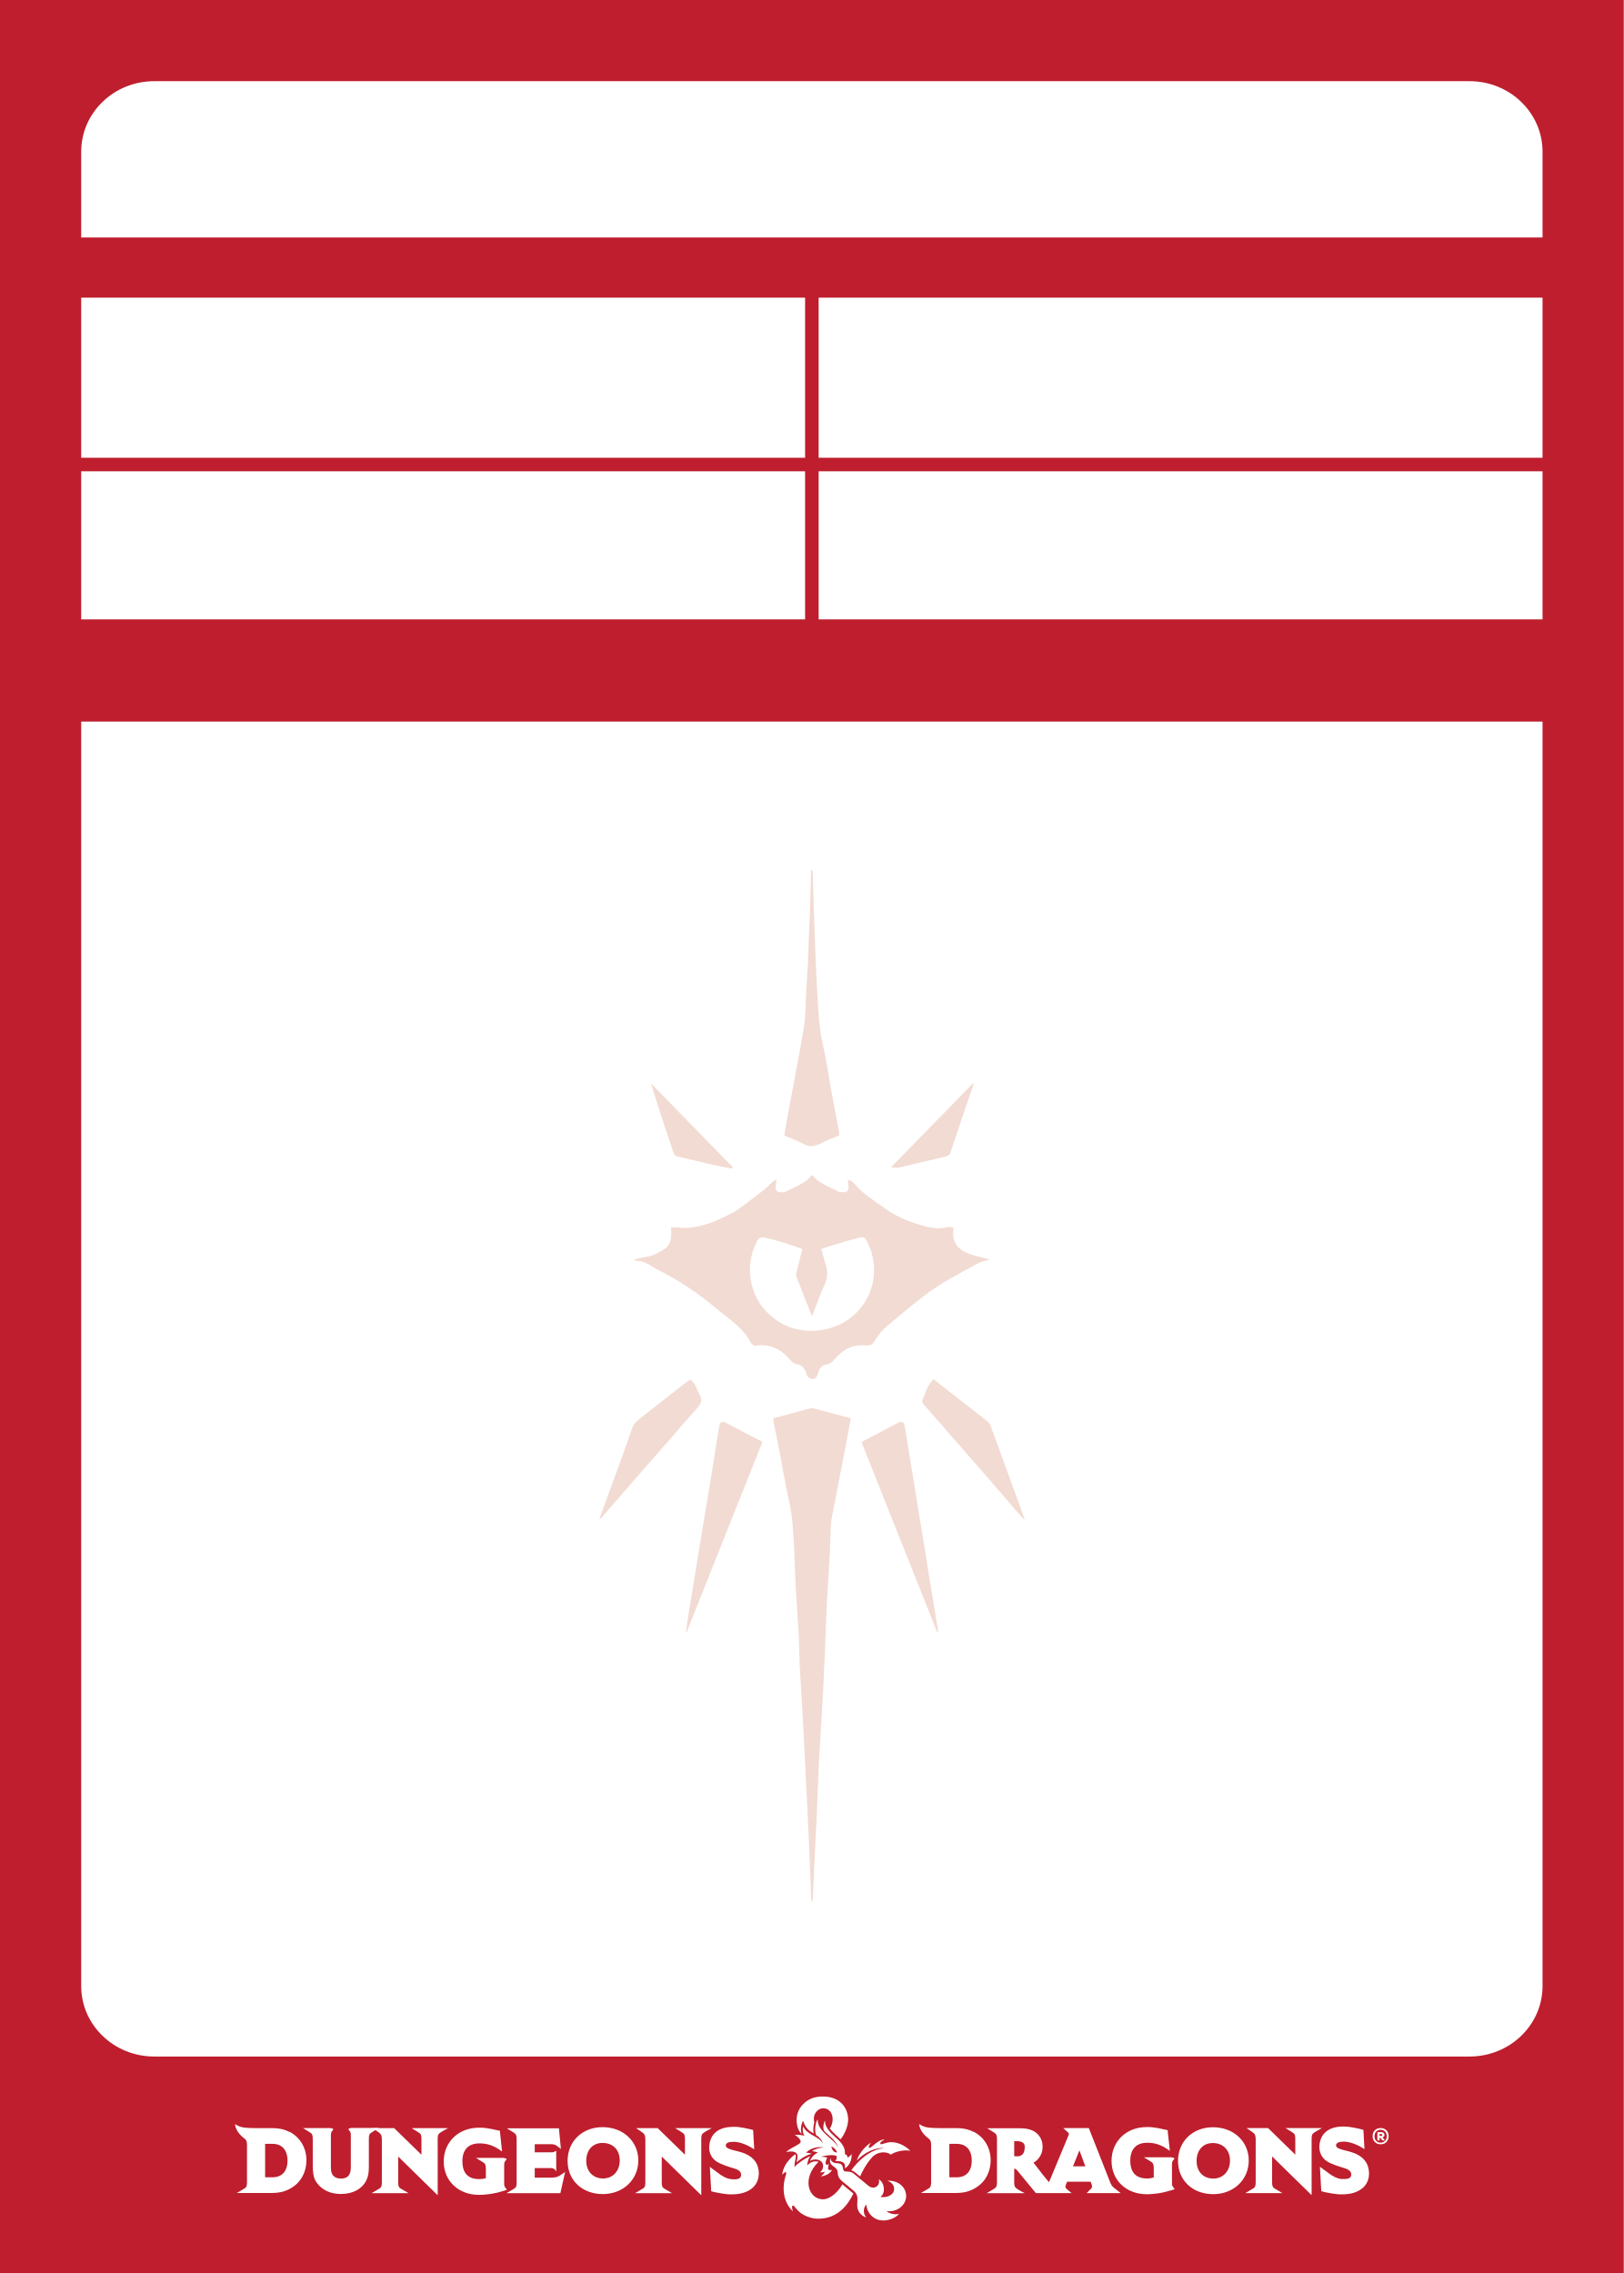
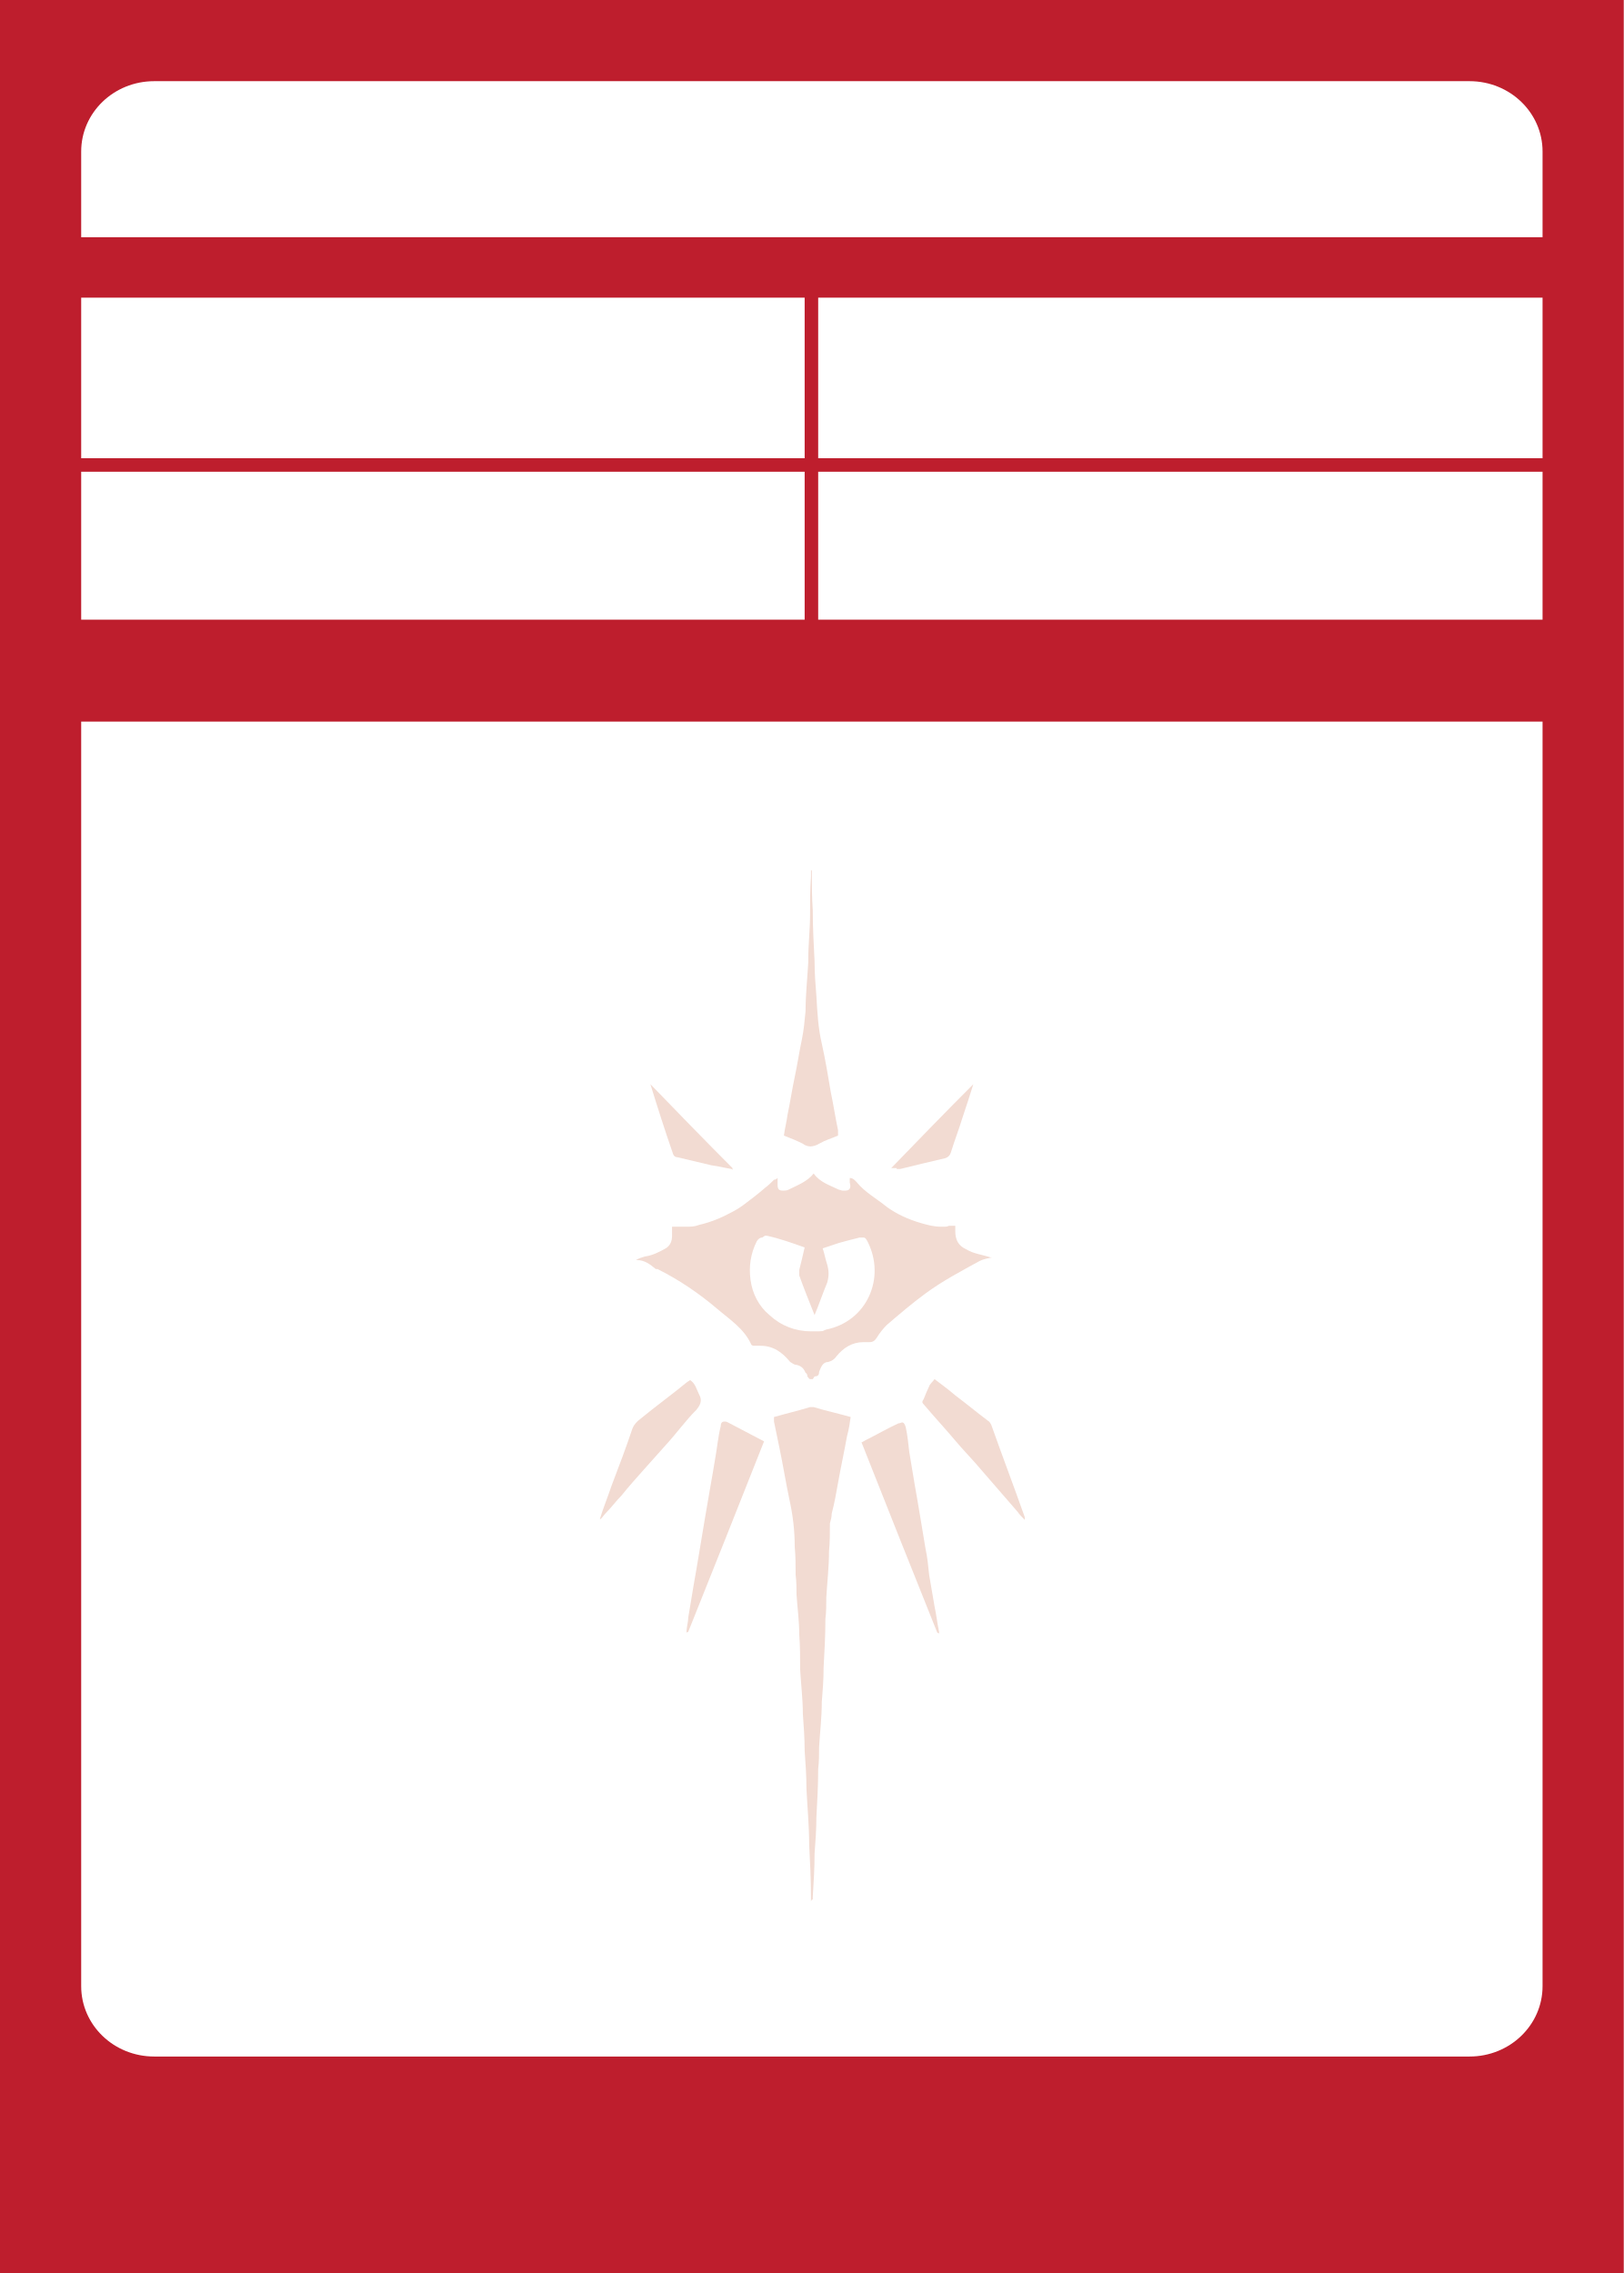
<svg xmlns="http://www.w3.org/2000/svg" id="Layer_1" version="1.1" viewBox="0 0 180 252">
  <defs>
    <style>
      .st0 {
        fill: none;
      }

      .st1 {
        clip-path: url(#clippath-1);
      }

      .st2 {
        fill: #be1e2d;
      }

      .st3 {
        fill: #fff;
      }

      .st4 {
        fill: #f2dbd2;
      }

      .st5 {
        clip-path: url(#clippath);
      }
    </style>
    <clipPath id="clippath">
      <rect class="st0" width="180" height="252" />
    </clipPath>
    <clipPath id="clippath-1">
      <rect class="st0" width="180" height="252" />
    </clipPath>
  </defs>
  <rect class="st2" width="180" height="252" />
  <g class="st5">
    <g>
-       <path class="st3" d="M171,220.18c0,4.32-3.62,7.82-8.1,7.82H17.1c-4.48,0-8.1-3.5-8.1-7.82V16.82c0-4.32,3.62-7.82,8.1-7.82h145.8c4.47,0,8.1,3.5,8.1,7.82v203.36" />
-       <rect class="st2" x="7.95" y="26.33" width="163.74" height="6.67" />
-       <rect class="st2" x="7.95" y="50.75" width="163.69" height="1.5" />
-       <rect class="st2" x="89.25" y="31.67" width="1.5" height="38.33" />
-       <rect class="st2" x="7.76" y="68.67" width="164.76" height="11.33" />
-       <path class="st3" d="M88.32,235.37c-.11-1.17.45-1.82.71-2.08.55-.57,1.3-.91,2.41-.85,1.74.09,2.58,1.29,2.58,2.58,0,.66-.36,1.57-.84,2.16l-.09-.09c-.32-.31-.79-.68-1.1-1.11.59-.87.34-2.24-.72-2.24-.67,0-1.22.69-1,1.55-.11.38-.14.87-.07,1.24-.77-.4-1.02-.93-1.18-1.41-.21.41-.31.96-.16,1.47,0,0-.46-.4-.53-1.22M88.76,237.49c.07-.27-.46-.72-.66-.81.72-.03,1.08.11,1.08.11-.19-.28-.25-.7-.14-1.04.4.95,1.81,1.1,2.16,1.89-.05-.34-.37-.72-.74-.94-.2-.51-.05-1.47.19-1.73-.08,1.37,1.86,2.15,2.27,3.14-.24-.85-1.15-1.39-1.58-1.9-.14-.34-.03-.91.12-1.11-.04.92.94,1.63,1.47,2.14.62.6.8,1.14.72,1.57.14.04.32.17.29.39.2-.05.4-.27.45-.41.1.68-.3,1.4-.75,1.61,0,0,.12-.32-.08-.57-.2-.25-.77-.25-.96-.24,0,0,.24-.35.14-.53-.12-.22-1.24-.12-1.74.06.17-.02.57.03.71.09-.08.12-.28.61-.13.76.13.13.31-.1.31-.1,0,0-.17.54-.05.66.12.12.39.04.39.04-.17.42-.82.71-1.27.71.16-.05.43-.34.47-.51-.12.06-.43.09-.55.07.15-.06.44-.44.35-.86-.14-.62-1-.7-1.44-.4.14-.42.56-.81.89-.93-.19-.07-.42-.13-.66-.17.28-.23.97-.41,1.33-.39-.54-.14-1.53.03-1.99.57.14,0,.52.07.66.12-.62.11-1.47.69-1.72.97.07-.36.17-.66.08-.88-.12-.3-.49-.43-1.23-.28.5-.5,1.52-.81,1.58-1.08M92.15,237.97c.1.35.23.67.65.67,0,0-.15-.48-.65-.67M98.85,237.49c-.73,0-1.15.36-1.25.2-.13-.21.49-.51.49-.51-.87.04-1.49,1.05-1.75.93-.16-.08.23-.57.23-.57-.79.46-1.45,1.43-1.59,2.02.73-.89,2.14-1.53,3.06-1.39-1.62.08-3.01,1.51-3.67,2.44.12.04.25.1.37.19.15.12.38.31.61.5.13-.32.57-1.27,1.3-2.1.58-.67,1.59-.73,2.12-.32.34-.31,1.52-.6,2.14-.42-.38-.41-1.18-.96-2.07-.96M98.36,241.79c.32.05.76.39.76.87,0,.79-.98,1.03-1.52.9.58-.4.5-1.55-.19-1.96.23.64-.47,1.28-1.15.72-.38-.31-1.26-1.04-1.65-1.36-.39-.31-.85-.13-1.03-.27-.21-.16-.07-.6-.36-.76-.23-.14-.47-.06-.74-.15-.25-.08-.43-.28-.4-.54-.11.19-.11.51.08.73.18.22.5.35.63.59.17.31-.11.74.63,1.32.36.28.9.74,1.26,1.05.6.53.28,1.19.36,1.77.09.67.64,1.05,1,1.14-.31-.28-.43-1,0-1.43.02.57.43,1.45,1.36,1.7.99.26,2.04-.3,2.26-.69-.38.17-1.1,0-1.39-.29,1.16.17,2.18-.64,2.18-1.67s-.97-1.78-2.09-1.68M93.39,242.15c-.36.69-1.26,1.68-2.16,1.68-1.6,0-2.4-2.31-.49-4.15-.1-.04-.22-.06-.34-.06-.52,0-.91.45-.91.45.02-.47.17-.8.34-1.02-.54.19-1.52.87-1.76,1.21,0-.74.26-1.17.11-1.39l-.03-.03s-1.31.87-1.44,2.29c0,0,.17-.24.32-.3.1-.04.18,0,.09.3-.04.11-.89,2.44.79,4.05,0,0-.19-.47-.07-.61.05-.07.12-.08.22.05.07.1.15.19.23.28h0c.14.16.3.31.46.44.5.35,1.19.64,1.97.64,2.16,0,3.28-1.55,3.88-2.78l-.07-.07c-.32-.27-.79-.67-1.14-.95" />
-       <path class="st3" d="M66.8,235.83c-2.25,0-3.88,1.57-3.88,3.74s1.64,3.68,3.9,3.68,3.94-1.6,3.94-3.73-1.7-3.69-3.96-3.69M66.79,237.58c1.16,0,1.91.76,1.91,1.94s-.76,2-1.85,2-1.86-.77-1.86-1.95.69-1.99,1.8-1.99" />
-       <path class="st3" d="M32.11,236.37c-.52-.27-1.05-.41-1.77-.43h-1.45c-1.15,0-1.69-.02-2.09-.11-.34-.08-.65-.28-.65-.28l-.09-.06v.1s.09.81,1.02,1.49c.18.13.3.26.3.71v4.16c0,.44-.09.57-.29.69-.22.13-.68.4-.68.4l-.16.09h3.77c1.05,0,1.71-.18,2.43-.66.31-.2.56-.44.77-.71.48-.6.75-1.42.75-2.26,0-1.37-.7-2.54-1.86-3.15M30.2,241.39h-.81v-3.71h.81c1.06,0,1.67.68,1.67,1.86s-.61,1.85-1.67,1.85" />
-       <path class="st3" d="M41.98,235.93l-.15.09s-.4.24-.64.4c-.22.14-.3.24-.3.71v3.03c0,.67-.06,1.03-.22,1.43-.43,1.04-1.5,1.65-2.87,1.65-.99,0-1.77-.3-2.39-.9-.24-.24-.4-.47-.51-.71-.15-.34-.23-.87-.23-1.52v-2.98c0-.47-.08-.57-.3-.71-.24-.16-.63-.4-.64-.4l-.15-.09h3.04c.14,0,.29.09.29.09l.05.03-.03.05s-.11.14-.17.24c-.04.08-.07.12-.08.32v3.67c0,.8.38,1.2,1.12,1.2s1.07-.39,1.09-1.17v-.03h0v-3.68c0-.19-.04-.24-.08-.32-.06-.1-.17-.24-.17-.24l-.03-.05.05-.03s.16-.09.3-.09h3.03-.01Z" />
-       <path class="st3" d="M84.11,241.06c-.04,1.35-1.19,2.22-2.94,2.22-.13,0-.27,0-.4,0-.4-.03-1.2-.17-1.44-.22-.24-.05-.32-.08-.33-.08h-.02l-.14-.05-.15-2.7.38.29.37.27.05.04c.59.47,1.12.73,1.58.77.11,0,.22.02.31.02.66,0,.75-.24.77-.45.06-.42-.35-.64-.7-.74l-.13-.04c-.56-.17-1.33-.41-1.84-.72-.58-.35-.92-1.02-.86-1.72.1-1.38,1.04-2.15,2.64-2.15.13,0,.27,0,.42,0,.44.03,1.17.19,1.31.22.24.05.32.08.33.08h.03l.14.06.12,2.13c-.76-.5-1.5-.78-2.12-.83h-.23c-.34,0-.59.06-.71.18-.06.06-.09.13-.09.23,0,.3.45.42,1.13.59h.03c.1.03.19.05.29.08,1.5.38,2.24,1.23,2.21,2.53" />
-       <path class="st3" d="M62.66,240.74l-.54,2.41h-5.98l.16-.09s.46-.27.68-.4c.22-.14.29-.22.29-.69v-4.81c0-.46-.08-.56-.3-.71-.24-.16-.63-.4-.63-.4l-.15-.09h5.77l.22,2.29-.42-.32c-.25-.18-.34-.21-.78-.21h-1.7v.9h1.69c.33,0,.38,0,.45-.05l.18-.09.06-.04v2.31l-.07-.11s-.1-.15-.24-.22c-.12-.06-.34-.06-.54-.05h-1.53v1.06h1.64c.64,0,.85-.06,1.12-.22.14-.08.62-.43.62-.43" />
-       <path class="st3" d="M49.7,235.93l-.19.1s-.45.23-.69.4c-.22.15-.3.25-.3.71v6.24l-4.38-4.29v2.87c0,.46.09.57.3.69.22.14.67.4.68.4l.17.1h-4.1l.17-.1s.45-.26.68-.4c.21-.13.29-.23.29-.69v-4.75c0-.47-.1-.62-.31-.78-.21-.15-.58-.39-.58-.4l-.14-.09h2.4l3.02,2.95v-1.75c0-.47-.08-.57-.3-.71-.24-.16-.63-.4-.64-.4l-.15-.09h4.08,0Z" />
-       <path class="st3" d="M78.92,235.93l-.19.1s-.45.23-.69.4c-.22.15-.3.25-.3.71v6.24l-4.38-4.29v2.87c0,.46.09.57.29.69.22.14.68.4.68.4l.17.1h-4.1l.17-.1s.45-.26.68-.4c.21-.13.29-.23.29-.69v-4.75c0-.47-.1-.62-.31-.78-.21-.15-.58-.39-.58-.4l-.14-.09h2.4l3.02,2.95v-1.75c0-.47-.08-.57-.3-.71-.24-.16-.63-.4-.63-.4l-.15-.09h4.09-.02Z" />
-       <path class="st3" d="M56.15,242.72s-.11-.14-.17-.24c-.06-.08-.09-.16-.09-.45v-1.95c0-.29.03-.35.08-.43.06-.1.17-.24.17-.24l.03-.05-.05-.03s-.14-.07-.29-.09h-3.07l.15.09s.45.28.65.4.3.27.3.7v1.06c-.23.07-.46.1-.74.1-1.24,0-1.86-.67-1.86-1.98s.69-1.98,1.89-1.98c.75,0,1.54.17,2.5.9v-.05l-.22-2.09v-.15l-.17-.04-.15-.03c-.64-.15-.89-.19-1.27-.24-.22-.03-.35-.04-.63-.04h-.12c-2.26,0-3.9,1.58-3.9,3.75s1.65,3.7,3.92,3.7c.4,0,1.16-.07,1.64-.17.09-.02.14-.03.21-.05h.05c.27-.07.55-.14.83-.23l.35-.11-.04-.06h0Z" />
-       <path class="st3" d="M107.96,236.37c-.52-.27-1.05-.41-1.77-.43h-1.45c-1.15,0-1.69-.02-2.09-.11-.34-.08-.65-.28-.66-.28l-.09-.06v.1s.09.81,1.02,1.49c.18.13.3.26.3.71v4.16c0,.44-.09.57-.29.69-.22.13-.68.4-.68.4l-.16.09h3.77c1.05,0,1.71-.18,2.43-.66.3-.2.56-.44.78-.71.48-.6.75-1.42.75-2.26,0-1.37-.7-2.54-1.86-3.15M106.05,241.39h-.81v-3.71h.81c1.06,0,1.67.68,1.67,1.86s-.61,1.85-1.67,1.85" />
-       <path class="st3" d="M149.56,238.52c-.1-.02-.2-.05-.29-.07h-.02c-.69-.17-1.14-.3-1.14-.59,0-.1.03-.18.09-.23.12-.12.37-.19.71-.19h.23c.62.06,1.36.33,2.12.83l-.12-2.13-.14-.05h-.03s-.09-.04-.33-.09c-.14-.03-.88-.19-1.31-.22-.14,0-.28-.02-.42-.02-1.61,0-2.55.76-2.65,2.15-.05.69.29,1.37.86,1.72.51.31,1.28.55,1.84.72l.13.04c.35.11.75.33.7.74-.03.22-.11.45-.77.45-.1,0-.2,0-.32,0-.46-.04-.99-.3-1.58-.77l-.05-.04-.37-.27-.38-.28.15,2.7.14.05h.03s.08.04.33.09c.24.05,1.04.19,1.45.22.13,0,.27,0,.4,0,1.75,0,2.91-.87,2.94-2.22.03-1.3-.71-2.15-2.21-2.53" />
-       <path class="st3" d="M134.47,235.84c-2.25,0-3.88,1.57-3.88,3.74s1.64,3.68,3.9,3.68,3.94-1.6,3.94-3.73-1.7-3.69-3.96-3.69M134.51,241.53c-1.13,0-1.86-.77-1.86-1.95s.69-1.99,1.8-1.99,1.9.76,1.9,1.94-.76,2-1.85,2" />
-       <path class="st3" d="M123.23,242.25c-.07-.1-.09-.13-.15-.28l-2.38-6.04h-2.84l.51.46c.11.1.11.14.11.18v.1l-2.19,5.26c-.37-.41-.96-1.16-1.72-2.16.26-.15.49-.36.66-.61.23-.32.35-.73.35-1.16,0-.93-.55-1.66-1.43-1.91-.36-.11-.63-.13-1.29-.14h-3.43l.15.09s.43.27.64.4c.21.13.3.27.3.71v4.8c0,.46-.11.57-.3.7-.2.13-.84.5-.84.5h4.21s-.64-.33-.86-.49c-.21-.16-.3-.25-.3-.7v-1.54l.11.03c.14.07.29.23.48.49h0s1.81,2.2,1.81,2.2h3.96s-.39-.32-.55-.47c-.15-.14-.17-.21-.07-.47.03-.06.07-.18.12-.32h2.61c.05.15.1.27.12.32.09.22.03.35-.1.48-.14.15-.46.46-.46.46h3.77l-.61-.48c-.27-.21-.3-.26-.41-.41M112.67,239.06h-.24v-1.68h.24c.69,0,.93.25.93.62,0,.96-.48,1.07-.93,1.07M118.95,240.17l.71-1.77.65,1.77h-1.36Z" />
-       <path class="st3" d="M146.59,235.93h-4.09l.15.09s.4.24.64.4c.22.15.3.25.3.71v1.75l-3.02-2.95h-2.4l.14.09s.37.24.58.4c.21.15.31.31.31.78v4.75c0,.46-.09.56-.3.69-.23.14-.68.4-.68.4l-.17.1h4.1l-.16-.1s-.46-.26-.68-.4c-.2-.13-.29-.23-.29-.69v-2.87l4.38,4.29v-6.24c0-.46.08-.56.3-.71.24-.16.69-.4.69-.4l.19-.1h0Z" />
-       <path class="st3" d="M130.18,242.66s-.11-.14-.17-.24c-.06-.09-.09-.16-.09-.46v-1.94c0-.29.03-.35.08-.44.06-.1.17-.24.17-.24l.04-.05-.05-.03s-.14-.07-.29-.09h-3.07l.15.09s.45.28.65.4c.2.12.3.27.3.69v1.06c-.23.07-.46.11-.74.11-1.24,0-1.86-.67-1.86-1.98s.69-1.98,1.88-1.98c.75,0,1.54.17,2.5.9v-.05l-.23-2.09v-.15l-.17-.04-.14-.03c-.64-.15-.89-.19-1.27-.24-.22-.03-.35-.04-.63-.04h-.12c-2.26,0-3.9,1.58-3.9,3.75s1.65,3.7,3.92,3.7c.4,0,1.16-.07,1.64-.17.09-.02.14-.03.21-.05h.05c.27-.07.54-.14.83-.23l.35-.11-.04-.06h0Z" />
-       <path class="st3" d="M153.94,236.83c0,.49-.32.9-.89.9s-.89-.41-.89-.9.32-.9.89-.9.89.41.89.9M153.05,237.55c.43,0,.68-.32.68-.71s-.24-.72-.68-.72-.67.32-.68.72c0,.4.25.71.68.71M153.27,236.96c.33-.08.26-.58-.14-.58h-.44v.92h.24v-.29h.09l.22.29h.26v-.05l-.23-.28h0ZM153.13,236.59c.14,0,.14.21,0,.21h-.2v-.21h.2Z" />
+       <path class="st3" d="M171,220.2c0,4.3-3.6,7.8-8.1,7.8H17.1c-4.5,0-8.1-3.5-8.1-7.8V16.8c0-4.3,3.6-7.8,8.1-7.8h145.8c4.5,0,8.1,3.5,8.1,7.8v203.4" />
+       <rect class="st2" x="7.9" y="26.3" width="163.7" height="6.7" />
+       <rect class="st2" x="7.9" y="50.8" width="163.7" height="1.5" />
+       <rect class="st2" x="89.2" y="31.7" width="1.5" height="38.3" />
+       <rect class="st2" x="7.8" y="68.7" width="164.8" height="11.3" />
    </g>
  </g>
  <g class="st1">
    <g>
-       <path class="st4" d="M84.5,137.19c-.25,0-.44.12-.58.41-.67,1.35-.95,2.75-.7,4.26.25,1.54.94,2.85,2.08,3.89,1.35,1.22,2.9,1.8,4.58,1.8.54,0,1.09-.06,1.65-.18,4.47-.95,6.62-5.74,4.61-9.68-.19-.38-.29-.52-.54-.52-.1,0-.23.02-.39.06-.79.19-1.56.42-2.34.65-.61.18-1.2.39-1.82.59.18.65.32,1.22.5,1.79.21.69.21,1.34-.09,2.03-.51,1.17-.95,2.37-1.45,3.64-.6-1.53-1.18-2.96-1.73-4.41-.06-.16-.01-.37.03-.55.2-.82.42-1.64.64-2.5-1.42-.49-2.79-.99-4.24-1.27-.08-.02-.15-.02-.21-.02M90.11,152.88c-.09,0-.2-.02-.32-.06s-.23-.16-.3-.27c-.08-.13-.09-.3-.15-.44-.2-.48-.5-.81-1.06-.88-.19-.02-.42-.16-.55-.32-.89-1.11-1.95-1.77-3.31-1.77-.22,0-.44.02-.68.05h-.03c-.1,0-.22-.08-.33-.13l-.1-.12c-.84-1.71-2.45-2.68-3.83-3.84-2.04-1.7-4.22-3.21-6.62-4.36l-.22-.13c-.65-.42-1.3-.84-2.11-.84h-.13v-.13c.34-.09.68-.21,1.03-.25.85-.1,1.59-.47,2.28-.93.46-.31.67-.82.71-1.38.03-.32,0-.65,0-1.01.2,0,.39,0,.56,0,.11,0,.21,0,.31.02.23.04.46.05.68.05.47,0,.94-.07,1.42-.17,1.3-.26,2.46-.81,3.62-1.39.45-.22.87-.51,1.27-.81.82-.61,1.64-1.23,2.44-1.86.37-.29.68-.64,1.03-.95.07-.06.17-.09.36-.19-.04.3-.07.51-.09.72-.05.49.11.69.57.69h.07c.19,0,.39-.02.55-.11.99-.52,2.1-.85,2.85-1.82.73.96,1.83,1.27,2.79,1.8.12.07.26.1.4.11.1,0,.19.02.28.02.41,0,.67-.16.54-.85-.03-.15-.03-.31-.04-.49.38,0,.59.27.78.48.95,1.09,2.19,1.82,3.33,2.66,1.13.84,2.44,1.38,3.79,1.79.7.21,1.42.4,2.16.4.3,0,.6-.03.9-.11.06-.02.13-.02.19-.02.09,0,.19,0,.28,0,.07,0,.13.02.24.03v.62c-.03.91.33,1.56,1.15,2.03.84.48,1.76.6,2.65.85.08.02.15.05.25.08-.49.15-.97.22-1.37.44-2.04,1.13-4.14,2.18-5.99,3.63-1.46,1.14-2.89,2.32-4.29,3.53-.43.38-.76.89-1.08,1.38-.22.33-.41.54-.81.54-.05,0-.11,0-.18,0-.17-.02-.33-.03-.49-.03-1.22,0-2.2.61-3.01,1.58-.24.29-.47.5-.88.55-.59.08-.83.55-.98,1.08-.1.36-.24.52-.5.52" />
-       <path class="st4" d="M89.95,210.79c-.01-.16-.04-.32-.04-.48-.07-1.94-.13-3.88-.22-5.82-.09-2.08-.2-4.15-.3-6.23-.07-1.4-.14-2.8-.21-4.2-.07-1.37-.13-2.73-.21-4.1-.09-1.62-.21-3.25-.29-4.87-.07-1.28-.07-2.57-.14-3.85-.07-1.47-.19-2.93-.28-4.4-.04-.73-.08-1.45-.11-2.18-.04-1.02-.06-2.05-.12-3.07-.1-1.77-.17-3.54-.58-5.29-.44-1.87-.72-3.77-1.09-5.66-.19-.98-.4-1.95-.59-2.92-.03-.15-.02-.31-.04-.48,1.38-.37,2.7-.73,4.02-1.08.08-.02.16-.03.25-.03.07,0,.14,0,.21.02,1.35.35,2.71.71,4.11,1.09-.13.7-.25,1.39-.38,2.08-.33,1.73-.68,3.46-1.01,5.2-.22,1.14-.45,2.29-.66,3.43-.07.36-.14.71-.16,1.07-.05,1.04-.07,2.08-.12,3.12-.09,1.71-.2,3.42-.3,5.13-.04.81-.08,1.62-.11,2.44-.08,1.8-.14,3.6-.22,5.4-.06,1.28-.12,2.56-.2,3.84-.09,1.66-.2,3.32-.3,4.98-.05.81-.08,1.63-.12,2.44-.07,1.78-.14,3.57-.22,5.35-.06,1.33-.14,2.66-.2,4-.08,1.59-.14,3.18-.21,4.78,0,.09-.04.18-.06.27h-.11" />
-       <path class="st4" d="M90.01,127.08c-.32,0-.64-.09-.98-.28-.64-.35-1.34-.59-2.09-.91.14-.79.26-1.54.4-2.28.26-1.42.53-2.83.79-4.25s.53-2.83.78-4.25c.18-1.02.35-2.03.38-3.07.05-1.8.18-3.6.28-5.4v-.31c.07-1.68.15-3.36.21-5.04.05-1.38.08-2.77.12-4.16v-.65l.13-.02c.02.1.07.2.07.3.04,1.37.07,2.74.11,4.11.07,1.91.14,3.81.22,5.71.05,1.28.11,2.56.19,3.84.11,1.79.18,3.57.59,5.34.4,1.77.65,3.57.98,5.36.26,1.4.53,2.79.79,4.19.03.17.03.34.06.56-.69.3-1.4.54-2.06.9-.34.19-.66.28-.98.28" />
-       <path class="st4" d="M103.9,180.98c-2.79-7.02-5.59-14.04-8.39-21.08.13-.08.24-.15.36-.22,1.22-.64,2.43-1.28,3.65-1.92.15-.08.28-.12.39-.12.21,0,.33.16.39.51.17.93.3,1.87.45,2.8.2,1.2.4,2.4.6,3.61.19,1.15.36,2.31.55,3.46.19,1.19.4,2.37.59,3.55.15.95.3,1.9.45,2.85.19,1.17.38,2.34.58,3.51.16.93.31,1.86.46,2.79v.24l-.07.02" />
-       <path class="st4" d="M76.12,180.98l-.09-.02c.08-.57.16-1.14.25-1.71.19-1.2.4-2.4.59-3.6.19-1.15.37-2.31.56-3.46.2-1.2.39-2.4.59-3.6.2-1.17.4-2.33.59-3.5.19-1.15.37-2.3.56-3.46.18-1.15.35-2.31.55-3.46.06-.37.18-.53.39-.53.11,0,.25.04.41.13,1.32.69,2.65,1.38,4,2.09-2.81,7.06-5.61,14.09-8.41,21.11" />
-       <path class="st4" d="M113.55,168.48c-.31-.34-.57-.62-.83-.91-1.29-1.49-2.57-2.99-3.86-4.48-1.02-1.17-2.06-2.34-3.08-3.51-1.14-1.3-2.27-2.62-3.41-3.91-.17-.19-.16-.34-.07-.55.21-.47.36-.97.59-1.43.13-.27.37-.49.59-.78.81.63,1.58,1.23,2.34,1.82,1.21.94,2.42,1.88,3.62,2.83.16.13.31.33.38.52,1.24,3.39,2.47,6.79,3.71,10.18.02.04.01.1.03.22" />
-       <path class="st4" d="M66.53,168.42l-.08-.03c.45-1.23.9-2.47,1.35-3.7.76-2.11,1.56-4.21,2.27-6.34.18-.54.54-.82.92-1.12,1.73-1.37,3.47-2.72,5.21-4.08.1-.07.21-.13.3-.19.62.35.69,1.04,1.01,1.57.45.73.14,1.2-.35,1.73-1.15,1.25-2.24,2.55-3.35,3.83-.82.94-1.65,1.87-2.47,2.81-.83.95-1.65,1.91-2.48,2.86-.57.65-1.14,1.3-1.71,1.95-.21.23-.41.47-.61.7" />
-       <path class="st4" d="M81.14,129.56c-.72-.14-1.44-.27-2.16-.43-1.27-.29-2.53-.61-3.8-.9-.24-.05-.41-.12-.5-.38-.86-2.56-1.72-5.12-2.52-7.74,3.02,3.09,6.03,6.18,9.06,9.28l-.08.17" />
-       <path class="st4" d="M99.36,129.47c-.18,0-.37-.02-.57-.07,3.02-3.1,6.04-6.19,9.07-9.29l.08.05c-.41,1.21-.83,2.42-1.24,3.63-.44,1.29-.87,2.59-1.3,3.88-.11.32-.26.49-.62.57-1.69.37-3.36.79-5.04,1.18-.12.03-.24.04-.37.04" />
+       <path class="st4" d="M84.5,137.2c-.2,0-.4.1-.6.4-.7,1.4-.9,2.8-.7,4.3.2,1.5.9,2.9,2.1,3.9,1.3,1.2,2.9,1.8,4.6,1.8s1.1,0,1.7-.2c4.5-.9,6.6-5.7,4.6-9.7-.2-.4-.3-.5-.5-.5s-.2,0-.4,0c-.8.2-1.6.4-2.3.6-.6.2-1.2.4-1.8.6.2.6.3,1.2.5,1.8.2.7.2,1.3,0,2-.5,1.2-.9,2.4-1.4,3.6-.6-1.5-1.2-3-1.7-4.4,0-.2,0-.4,0-.6.2-.8.4-1.6.6-2.5-1.4-.5-2.8-1-4.2-1.3,0,0-.2,0-.2,0M90.1,152.9c0,0-.2,0-.3,0s-.2-.2-.3-.3c0-.1,0-.3-.2-.4-.2-.5-.5-.8-1.1-.9-.2,0-.4-.2-.6-.3-.9-1.1-1.9-1.8-3.3-1.8s-.4,0-.7,0h0c0,0-.2,0-.3-.1h0c-.8-1.8-2.4-2.8-3.8-4-2-1.7-4.2-3.2-6.6-4.4h-.2c-.7-.6-1.3-1-2.1-1h-.1c.3-.2.7-.3,1-.4.8-.1,1.6-.5,2.3-.9.5-.3.7-.8.7-1.4,0-.3,0-.6,0-1h.6c.1,0,.2,0,.3,0,.2,0,.5,0,.7,0,.5,0,.9,0,1.4-.2,1.3-.3,2.5-.8,3.6-1.4.4-.2.9-.5,1.3-.8.8-.6,1.6-1.2,2.4-1.9.4-.3.7-.6,1-.9,0,0,.2,0,.4-.2,0,.3,0,.5,0,.7,0,.5.1.7.6.7h0c.2,0,.4,0,.6-.1,1-.5,2.1-.9,2.8-1.8.7,1,1.8,1.3,2.8,1.8.1,0,.3.1.4.1,0,0,.2,0,.3,0,.4,0,.7-.2.5-.9,0-.1,0-.3,0-.5.4,0,.6.3.8.5.9,1.1,2.2,1.8,3.3,2.7,1.1.8,2.4,1.4,3.8,1.8.7.2,1.4.4,2.2.4s.6,0,.9-.1c0,0,.1,0,.2,0h.3c0,0,.1,0,.2,0v.6c0,.9.3,1.6,1.2,2,.8.5,1.8.6,2.7.9,0,0,.2,0,.2,0-.5.1-1,.2-1.4.4-2,1.1-4.1,2.2-6,3.6-1.5,1.1-2.9,2.3-4.3,3.5-.4.4-.8.9-1.1,1.4-.2.3-.4.5-.8.5h-.2c-.2,0-.3,0-.5,0-1.2,0-2.2.6-3,1.6-.2.3-.5.5-.9.6-.6,0-.8.6-1,1.1,0,.4-.2.5-.5.5" />
+       <path class="st4" d="M89.9,210.8c0-.2,0-.3,0-.5,0-1.9-.1-3.9-.2-5.8,0-2.1-.2-4.1-.3-6.2,0-1.4-.1-2.8-.2-4.2,0-1.4-.1-2.7-.2-4.1,0-1.6-.2-3.2-.3-4.9,0-1.3,0-2.6-.1-3.9,0-1.5-.2-2.9-.3-4.4,0-.7,0-1.4-.1-2.2,0-1,0-2.1-.1-3.1,0-1.8-.2-3.5-.6-5.3-.4-1.9-.7-3.8-1.1-5.7-.2-1-.4-1.9-.6-2.9,0-.1,0-.3,0-.5,1.4-.4,2.7-.7,4-1.1,0,0,.2,0,.2,0s.1,0,.2,0c1.3.4,2.7.7,4.1,1.1-.1.7-.2,1.4-.4,2.1-.3,1.7-.7,3.5-1,5.2-.2,1.1-.4,2.3-.7,3.4,0,.4-.1.7-.2,1.1,0,1,0,2.1-.1,3.1,0,1.7-.2,3.4-.3,5.1,0,.8,0,1.6-.1,2.4,0,1.8-.1,3.6-.2,5.4,0,1.3-.1,2.6-.2,3.8,0,1.7-.2,3.3-.3,5,0,.8,0,1.6-.1,2.4,0,1.8-.1,3.6-.2,5.4,0,1.3-.1,2.7-.2,4,0,1.6-.1,3.2-.2,4.8,0,0,0,.2,0,.3h-.1" />
+       <path class="st4" d="M90,127.1c-.3,0-.6,0-1-.3-.6-.3-1.3-.6-2.1-.9.1-.8.3-1.5.4-2.3.3-1.4.5-2.8.8-4.2s.5-2.8.8-4.2c.2-1,.3-2,.4-3.1,0-1.8.2-3.6.3-5.4v-.3c0-1.7.2-3.4.2-5,0-1.4,0-2.8.1-4.2v-.7h.1c0,0,0,.2,0,.3,0,1.4,0,2.7.1,4.1,0,1.9.1,3.8.2,5.7,0,1.3.1,2.6.2,3.8.1,1.8.2,3.6.6,5.3.4,1.8.7,3.6,1,5.4.3,1.4.5,2.8.8,4.2,0,.2,0,.3,0,.6-.7.3-1.4.5-2.1.9-.3.2-.7.3-1,.3" />
+       <path class="st4" d="M103.9,181c-2.8-7-5.6-14-8.4-21.1.1,0,.2-.1.4-.2,1.2-.6,2.4-1.3,3.7-1.9.2,0,.3-.1.4-.1.2,0,.3.2.4.5.2.9.3,1.9.4,2.8.2,1.2.4,2.4.6,3.6.2,1.1.4,2.3.6,3.5.2,1.2.4,2.4.6,3.6.2.9.3,1.9.4,2.9.2,1.2.4,2.3.6,3.5.2.9.3,1.9.5,2.8v.2h0" />
+       <path class="st4" d="M76.1,181h0c0-.6.2-1.2.2-1.7.2-1.2.4-2.4.6-3.6.2-1.1.4-2.3.6-3.5.2-1.2.4-2.4.6-3.6.2-1.2.4-2.3.6-3.5.2-1.1.4-2.3.6-3.5.2-1.1.3-2.3.6-3.5,0-.4.2-.5.4-.5s.2,0,.4.1c1.3.7,2.7,1.4,4,2.1-2.8,7.1-5.6,14.1-8.4,21.1" />
+       <path class="st4" d="M113.6,168.5c-.3-.3-.6-.6-.8-.9-1.3-1.5-2.6-3-3.9-4.5-1-1.2-2.1-2.3-3.1-3.5-1.1-1.3-2.3-2.6-3.4-3.9-.2-.2-.2-.3,0-.6.2-.5.4-1,.6-1.4.1-.3.4-.5.6-.8.8.6,1.6,1.2,2.3,1.8,1.2.9,2.4,1.9,3.6,2.8.2.1.3.3.4.5,1.2,3.4,2.5,6.8,3.7,10.2,0,0,0,.1,0,.2" />
+       <path class="st4" d="M66.5,168.4h0c.4-1.3.9-2.5,1.3-3.7.8-2.1,1.6-4.2,2.3-6.3.2-.5.5-.8.9-1.1,1.7-1.4,3.5-2.7,5.2-4.1,0,0,.2-.1.3-.2.6.4.7,1,1,1.6.4.7.1,1.2-.3,1.7-1.2,1.2-2.2,2.6-3.3,3.8-.8.9-1.7,1.9-2.5,2.8-.8.9-1.7,1.9-2.5,2.9-.6.6-1.1,1.3-1.7,1.9-.2.2-.4.5-.6.7" />
+       <path class="st4" d="M81.1,129.6c-.7-.1-1.4-.3-2.2-.4-1.3-.3-2.5-.6-3.8-.9-.2,0-.4-.1-.5-.4-.9-2.6-1.7-5.1-2.5-7.7,3,3.1,6,6.2,9.1,9.3v.2" />
+       <path class="st4" d="M99.4,129.5c-.2,0-.4,0-.6,0,3-3.1,6-6.2,9.1-9.3h0c-.4,1.3-.8,2.5-1.2,3.7-.4,1.3-.9,2.6-1.3,3.9-.1.3-.3.5-.6.6-1.7.4-3.4.8-5,1.2-.1,0-.2,0-.4,0" />
    </g>
  </g>
</svg>
